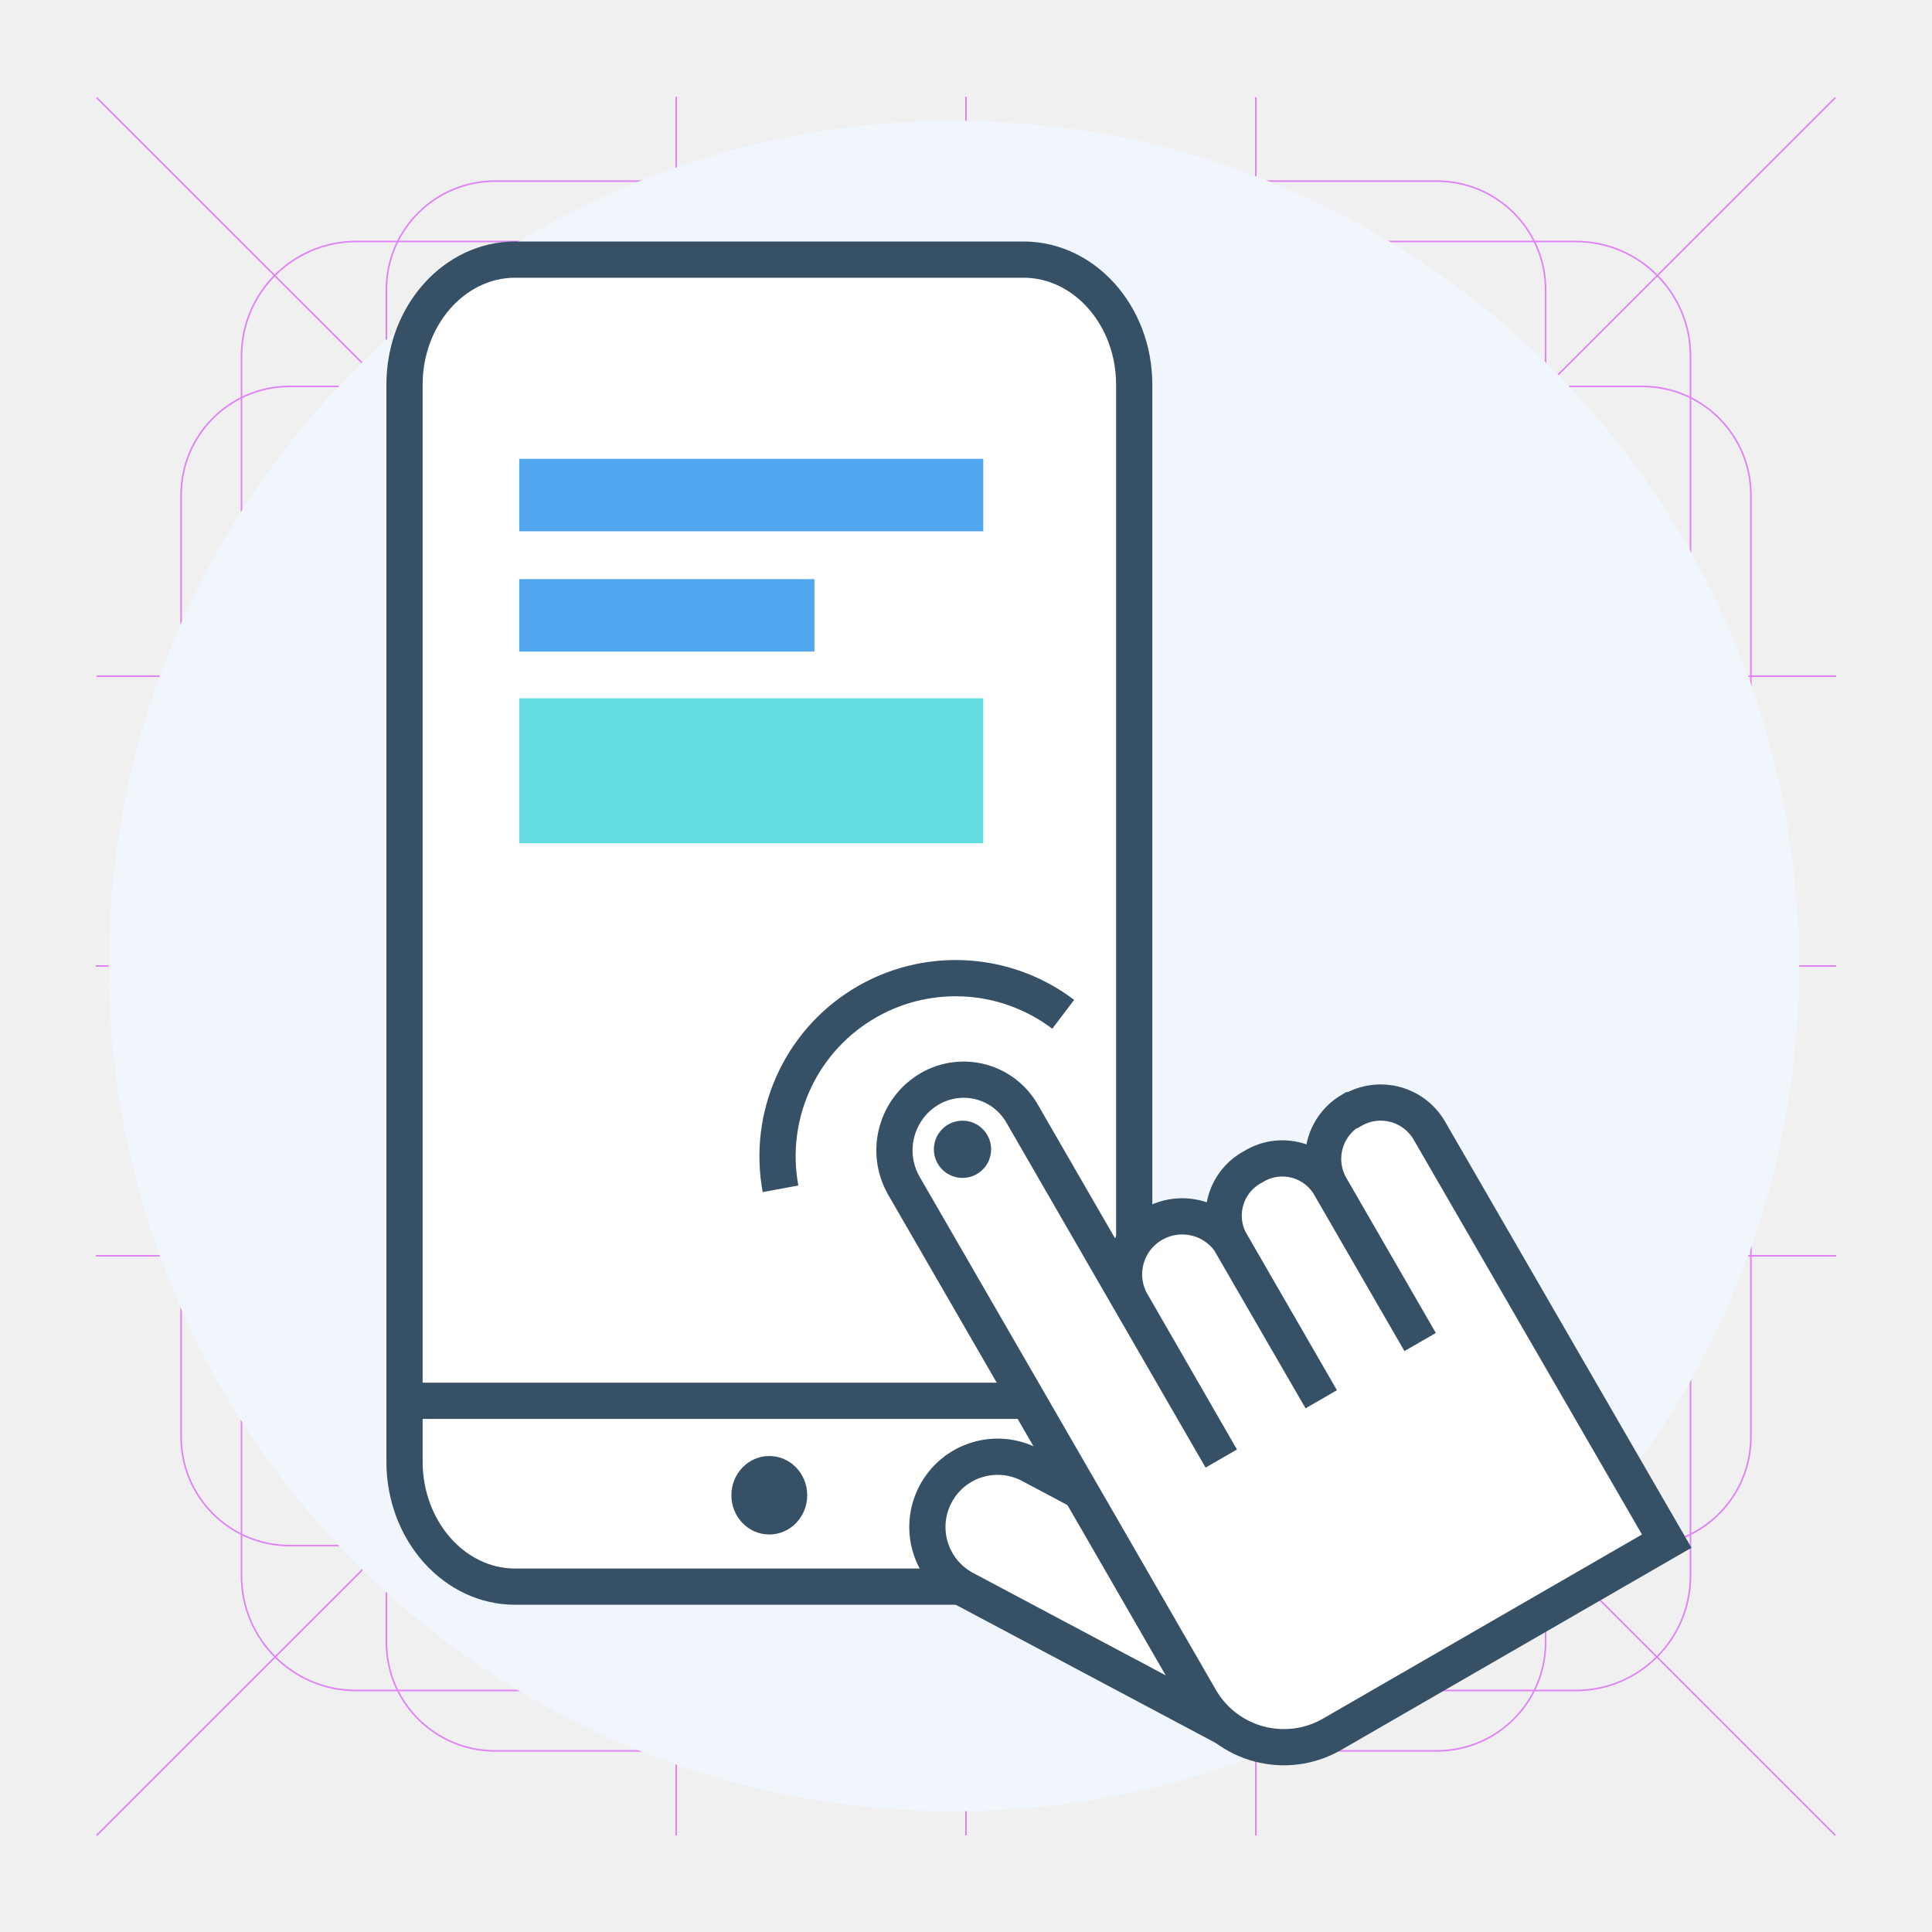
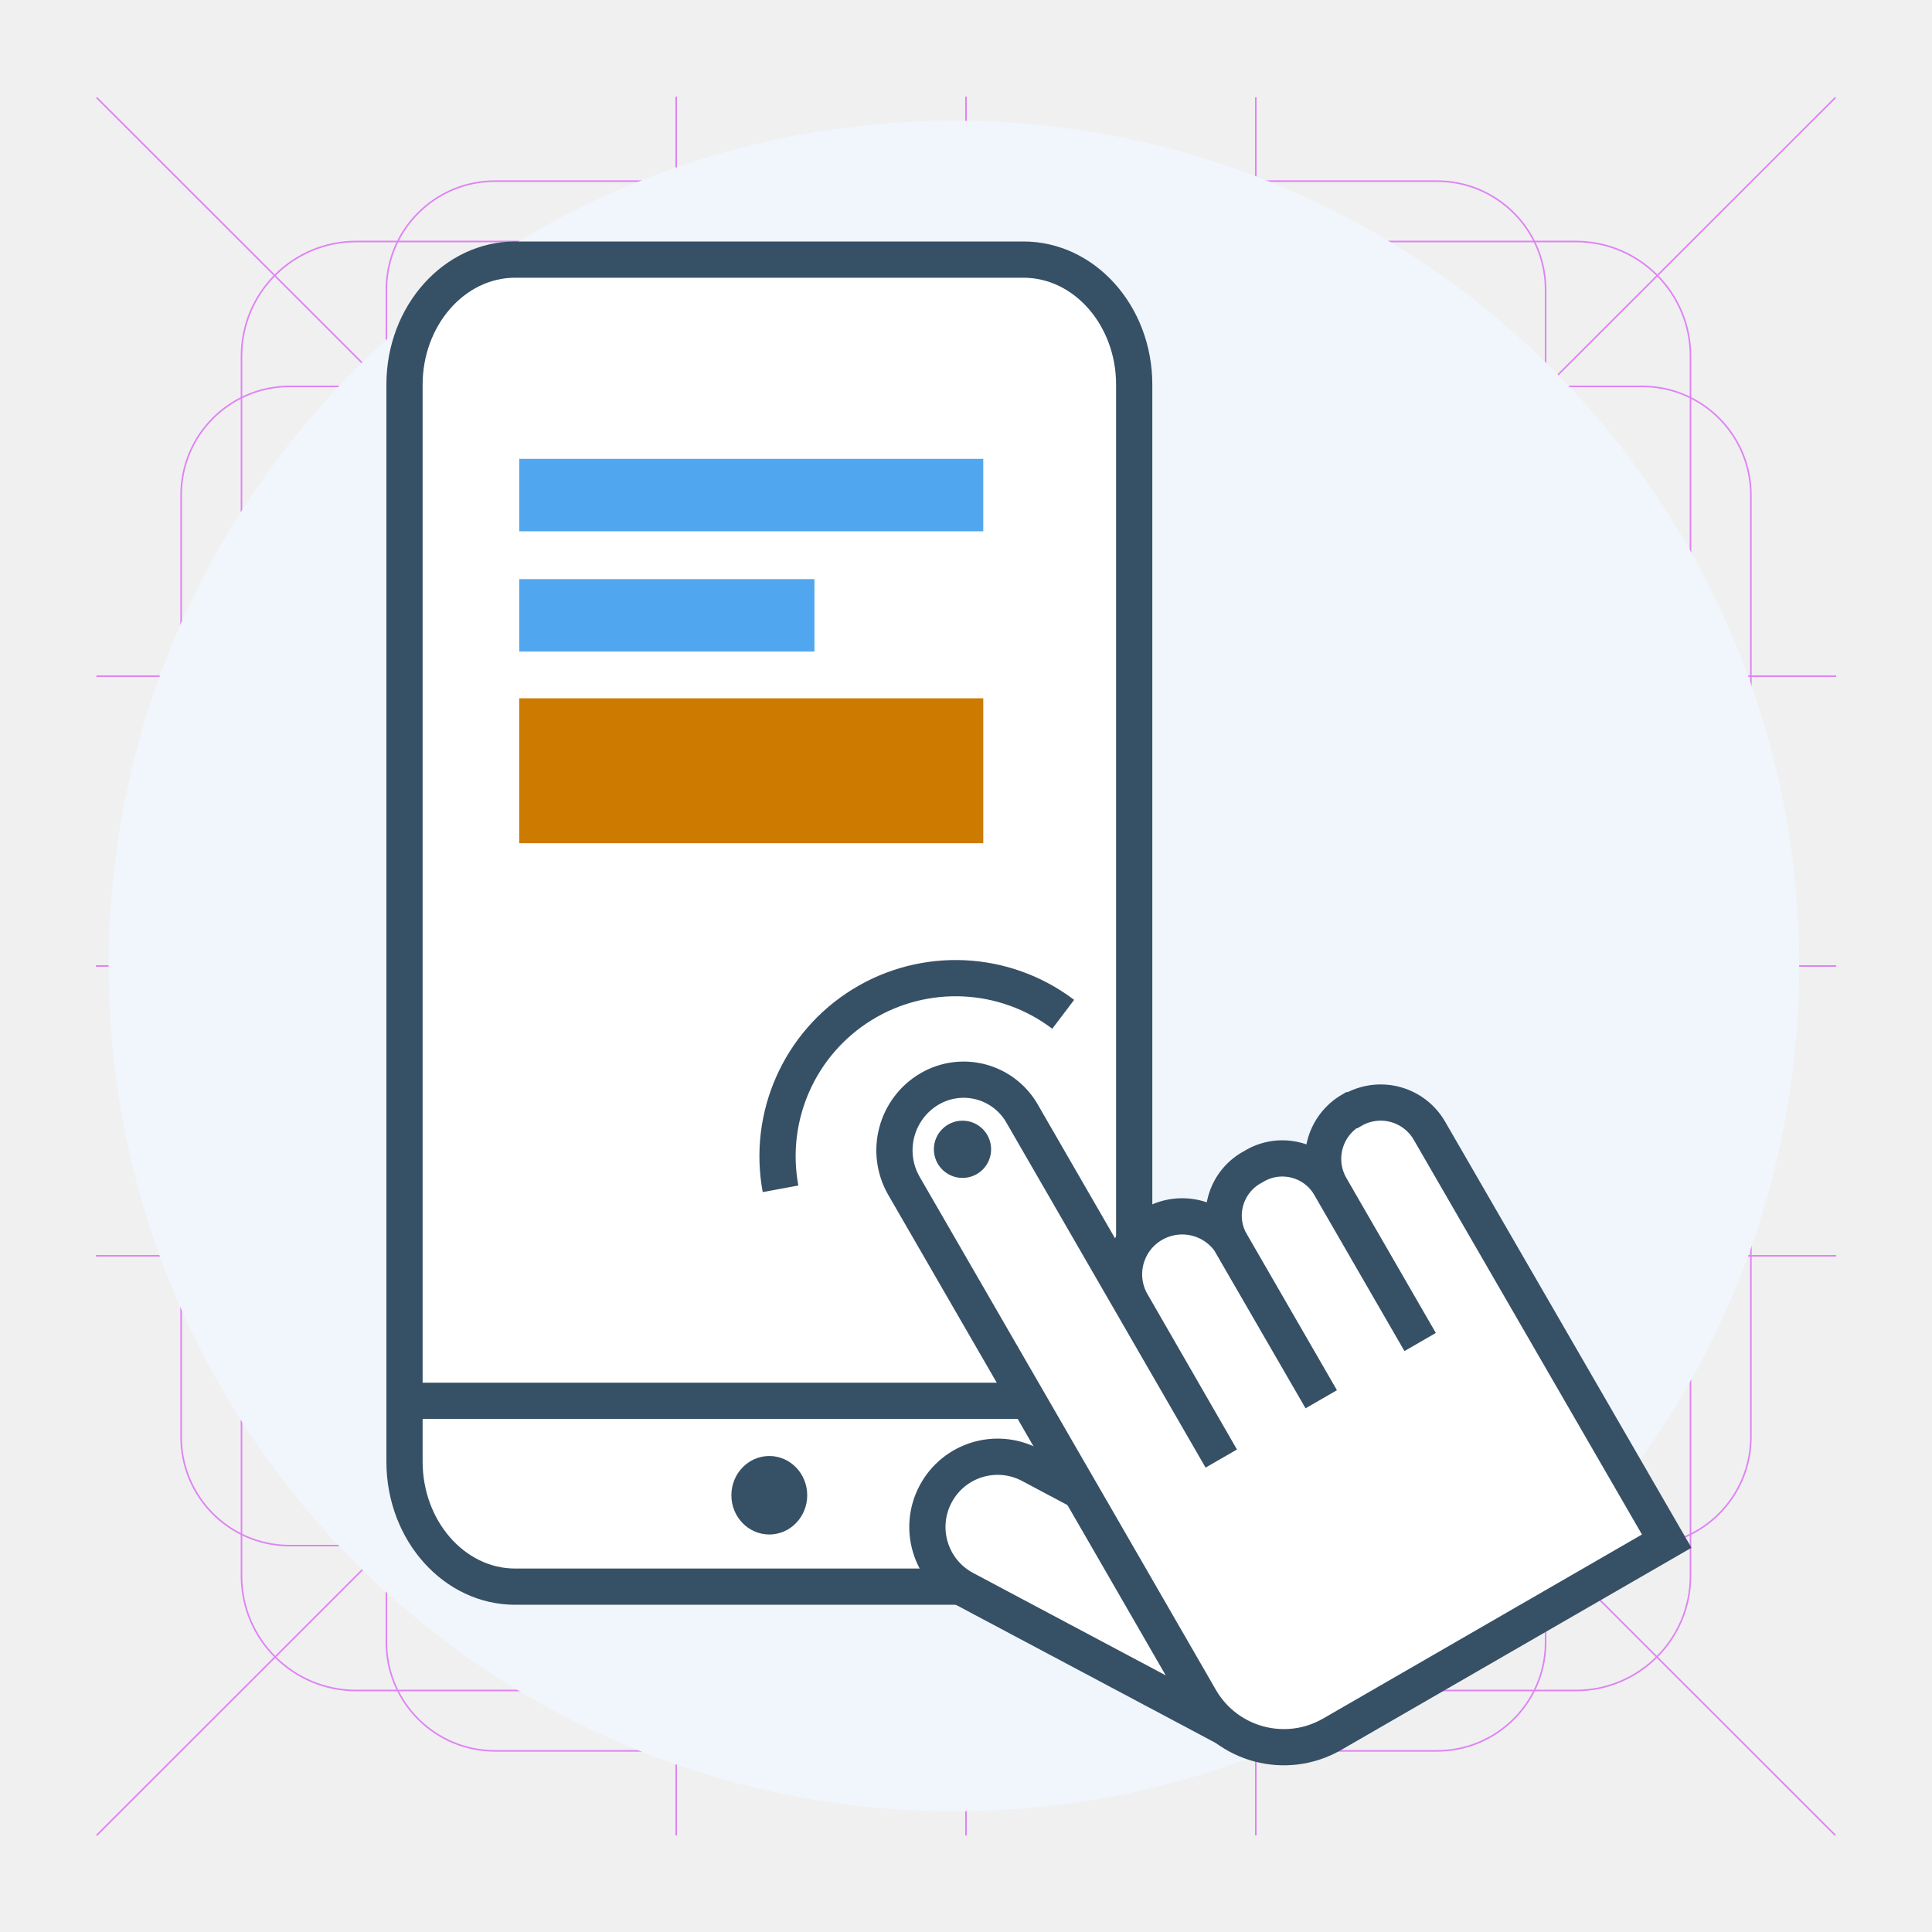
<svg xmlns="http://www.w3.org/2000/svg" viewBox="0 0 160 160">
  <defs>
-     <style>.cls-1{opacity:0.5;}.cls-2,.cls-3,.cls-9{fill:none;}.cls-2,.cls-3{stroke:#cd16f9;stroke-width:0.13px;}.cls-3{stroke-linecap:square;}.cls-4{fill:#f0f6fc;}.cls-10,.cls-5{fill:#fff;}.cls-6{fill:#365066;}.cls-7{fill:#50a7ef;}.cls-8{fill:#65dde0;}.cls-10,.cls-9{stroke:#365066;stroke-miterlimit:10;stroke-width:3px;}</style>
+     <style>.cls-1{opacity:0.5;}.cls-2,.cls-3,.cls-9{fill:none;}.cls-2,.cls-3{stroke:#cd16f9;stroke-width:0.13px;}.cls-3{stroke-linecap:square;}.cls-4{fill:#f0f6fc;}.cls-10,.cls-5{fill:#fff;}.cls-6{fill:#365066;}.cls-7{fill:#50a7ef;}.cls-8{fill:#CC7A00;}.cls-10,.cls-9{stroke:#365066;stroke-miterlimit:10;stroke-width:3px;}</style>
  </defs>
  <g id="grid">
    <g id="Keylines" class="cls-1">
      <path id="NESW" class="cls-2" d="M8,152,152,8.08Z" />
      <path id="NWSE" class="cls-2" d="M8,8.08,152,152" />
      <path id="Southern-Tropic" class="cls-3" d="M8,104H152" />
      <path id="Northern-Tropic" class="cls-3" d="M8.05,56H152" />
      <path id="Equator" class="cls-3" d="M8,80H152" />
      <path id="Western-Tropic" class="cls-2" d="M104,152V8.05" />
      <path id="Eastern-Tropic" class="cls-2" d="M56,152V8" />
      <path id="Mean" class="cls-2" d="M80,152V8" />
      <path id="Core" class="cls-2" d="M110,80a30,30,0,1,0-30,30,30,30,0,0,0,30-30Z" />
      <path id="Circle" class="cls-2" d="M80,145a65,65,0,1,1,65-65,65,65,0,0,1-65,65" />
      <path id="Square" class="cls-2" d="M130.53,140H29.47A9.5,9.5,0,0,1,20,130.53V29.47A9.5,9.5,0,0,1,29.47,20H130.53A9.5,9.5,0,0,1,140,29.47V130.53a9.5,9.5,0,0,1-9.47,9.47" />
      <path id="Vertical-Rectangle" class="cls-2" d="M119,145H41a9,9,0,0,1-9-8.86V23.86A9,9,0,0,1,41,15h78a9,9,0,0,1,9,8.86V136.14a9,9,0,0,1-9,8.86" />
      <path id="Horizontal-Rectangle" class="cls-2" d="M136.14,128H23.86A9,9,0,0,1,15,119V41a9,9,0,0,1,8.86-9H136.14A9,9,0,0,1,145,41v78a9,9,0,0,1-8.86,9" />
    </g>
  </g>
  <g id="circle-2" data-name="circle">
    <path class="cls-4" d="M79,150A70,70,0,1,0,9,80,70,70,0,0,0,79,150Z" />
  </g>
  <g id="linguagg_privacy">
    <path class="cls-5" d="M42.66,131.4c-5,0-9.16-4.65-9.16-10.35V31.85c0-5.71,4.11-10.35,9.16-10.35h42.1c5.06,0,9.17,4.64,9.17,10.35v89.2c0,5.7-4.11,10.35-9.17,10.35Z" />
    <path class="cls-6" d="M84.76,23c4.23,0,7.67,4,7.67,8.85v89.2c0,4.88-3.44,8.85-7.67,8.85H42.66c-4.22,0-7.66-4-7.66-8.85V31.85C35,27,38.44,23,42.66,23h42.1m0-3H42.66C36.77,20,32,25.31,32,31.85v89.2c0,6.54,4.77,11.85,10.66,11.85h42.1c5.89,0,10.67-5.31,10.67-11.85V31.85C95.43,25.31,90.65,20,84.76,20Z" />
    <ellipse class="cls-6" cx="63.71" cy="123.83" rx="3.14" ry="3.25" />
    <path class="cls-6" d="M92.69,117.51H34.31a1.51,1.51,0,0,1,0-3H92.69a1.51,1.51,0,0,1,0,3Z" />
    <rect class="cls-7" x="43" y="38" width="38.43" height="6" />
    <rect class="cls-8" x="43" y="57.83" width="38.43" height="12" />
    <rect class="cls-7" x="43" y="47.96" width="24.45" height="6" />
    <path class="cls-9" d="M88.05,84A14.75,14.75,0,0,0,64.64,98.45" />
    <path class="cls-10" d="M85.2,115.61H96.82a0,0,0,0,1,0,0v24.85A5.81,5.81,0,0,1,91,146.26h0a5.81,5.81,0,0,1-5.81-5.81V115.61A0,0,0,0,1,85.2,115.61Z" transform="translate(249.35 112.04) rotate(118)" />
    <path class="cls-5" d="M110.92,99l0,0-.07-.08A.12.12,0,0,1,110.92,99Z" />
    <path class="cls-6" d="M102.71,103.42h0l.08.06A.46.46,0,0,1,102.71,103.42Zm0,0h0l.08.06A.46.46,0,0,1,102.71,103.42Zm0,0h0l.08.06A.46.46,0,0,1,102.71,103.42Zm0,0h0l.08.06A.46.46,0,0,1,102.71,103.42Zm0,0h0l.08.06A.46.46,0,0,1,102.71,103.42Zm0,0h0l.08.06A.46.46,0,0,1,102.71,103.42Zm0,0h0l.08.06A.46.46,0,0,1,102.71,103.42Zm0,0h0l.08.06A.46.46,0,0,1,102.71,103.42Zm0,0h0l.08.06A.46.46,0,0,1,102.71,103.42Zm0,0h0l.08.06A.46.46,0,0,1,102.71,103.42Zm0,0h0l.08.06A.46.46,0,0,1,102.71,103.42ZM110.87,99l.07.08,0,0A.12.12,0,0,0,110.87,99Zm-8.16,4.47h0l.08.06A.46.46,0,0,1,102.71,103.42Zm0,0h0l.08.06A.46.46,0,0,1,102.71,103.42Zm0,0h0l.08.06A.46.46,0,0,1,102.71,103.42Zm0,0h0l.08.06A.46.46,0,0,1,102.71,103.42Zm0,0h0l.08.06A.46.46,0,0,1,102.71,103.42Zm0,0h0l.08.06A.46.46,0,0,1,102.71,103.42Zm0,0h0l.08.06A.46.46,0,0,1,102.71,103.42Z" />
    <path class="cls-6" d="M110.87,99l.07.08,0,0A.12.12,0,0,0,110.87,99Zm0,0,.07.08,0,0A.12.12,0,0,0,110.87,99Zm0,0,.07.08,0,0A.12.12,0,0,0,110.87,99Zm0,0,.07.08,0,0A.12.12,0,0,0,110.87,99Zm0,0,.07.08,0,0A.12.12,0,0,0,110.87,99Zm0,0,.07.08,0,0A.12.12,0,0,0,110.87,99Zm0,0,.07.08,0,0A.12.12,0,0,0,110.87,99Zm0,0,.07.08,0,0A.12.12,0,0,0,110.87,99Zm0,0,.07.08,0,0A.12.12,0,0,0,110.87,99Z" />
    <path class="cls-10" d="M101.14,120.79,84.69,92.3A5.58,5.58,0,0,0,77,90.17a5.9,5.9,0,0,0-2.16,8l16.36,28.32,8.22,14.25a8,8,0,0,0,10.89,2.89l27.72-16L118.39,93.66A4.66,4.66,0,0,0,112,91.94l-.1,0a4.66,4.66,0,0,0-1.69,6.38l7.4,12.82-7.55-13.07a4.56,4.56,0,0,0-6.28-1.44h0a4.57,4.57,0,0,0-2,6,.87.87,0,0,0,.1.19l7.54,13.06L102,103.05c0-.06-.07-.13-.1-.2a4.83,4.83,0,0,0-6.39-1.48l0,0a4.79,4.79,0,0,0-1.84,6.45Z" />
    <circle class="cls-6" cx="79.71" cy="95.18" r="2.37" />
  </g>
</svg>
